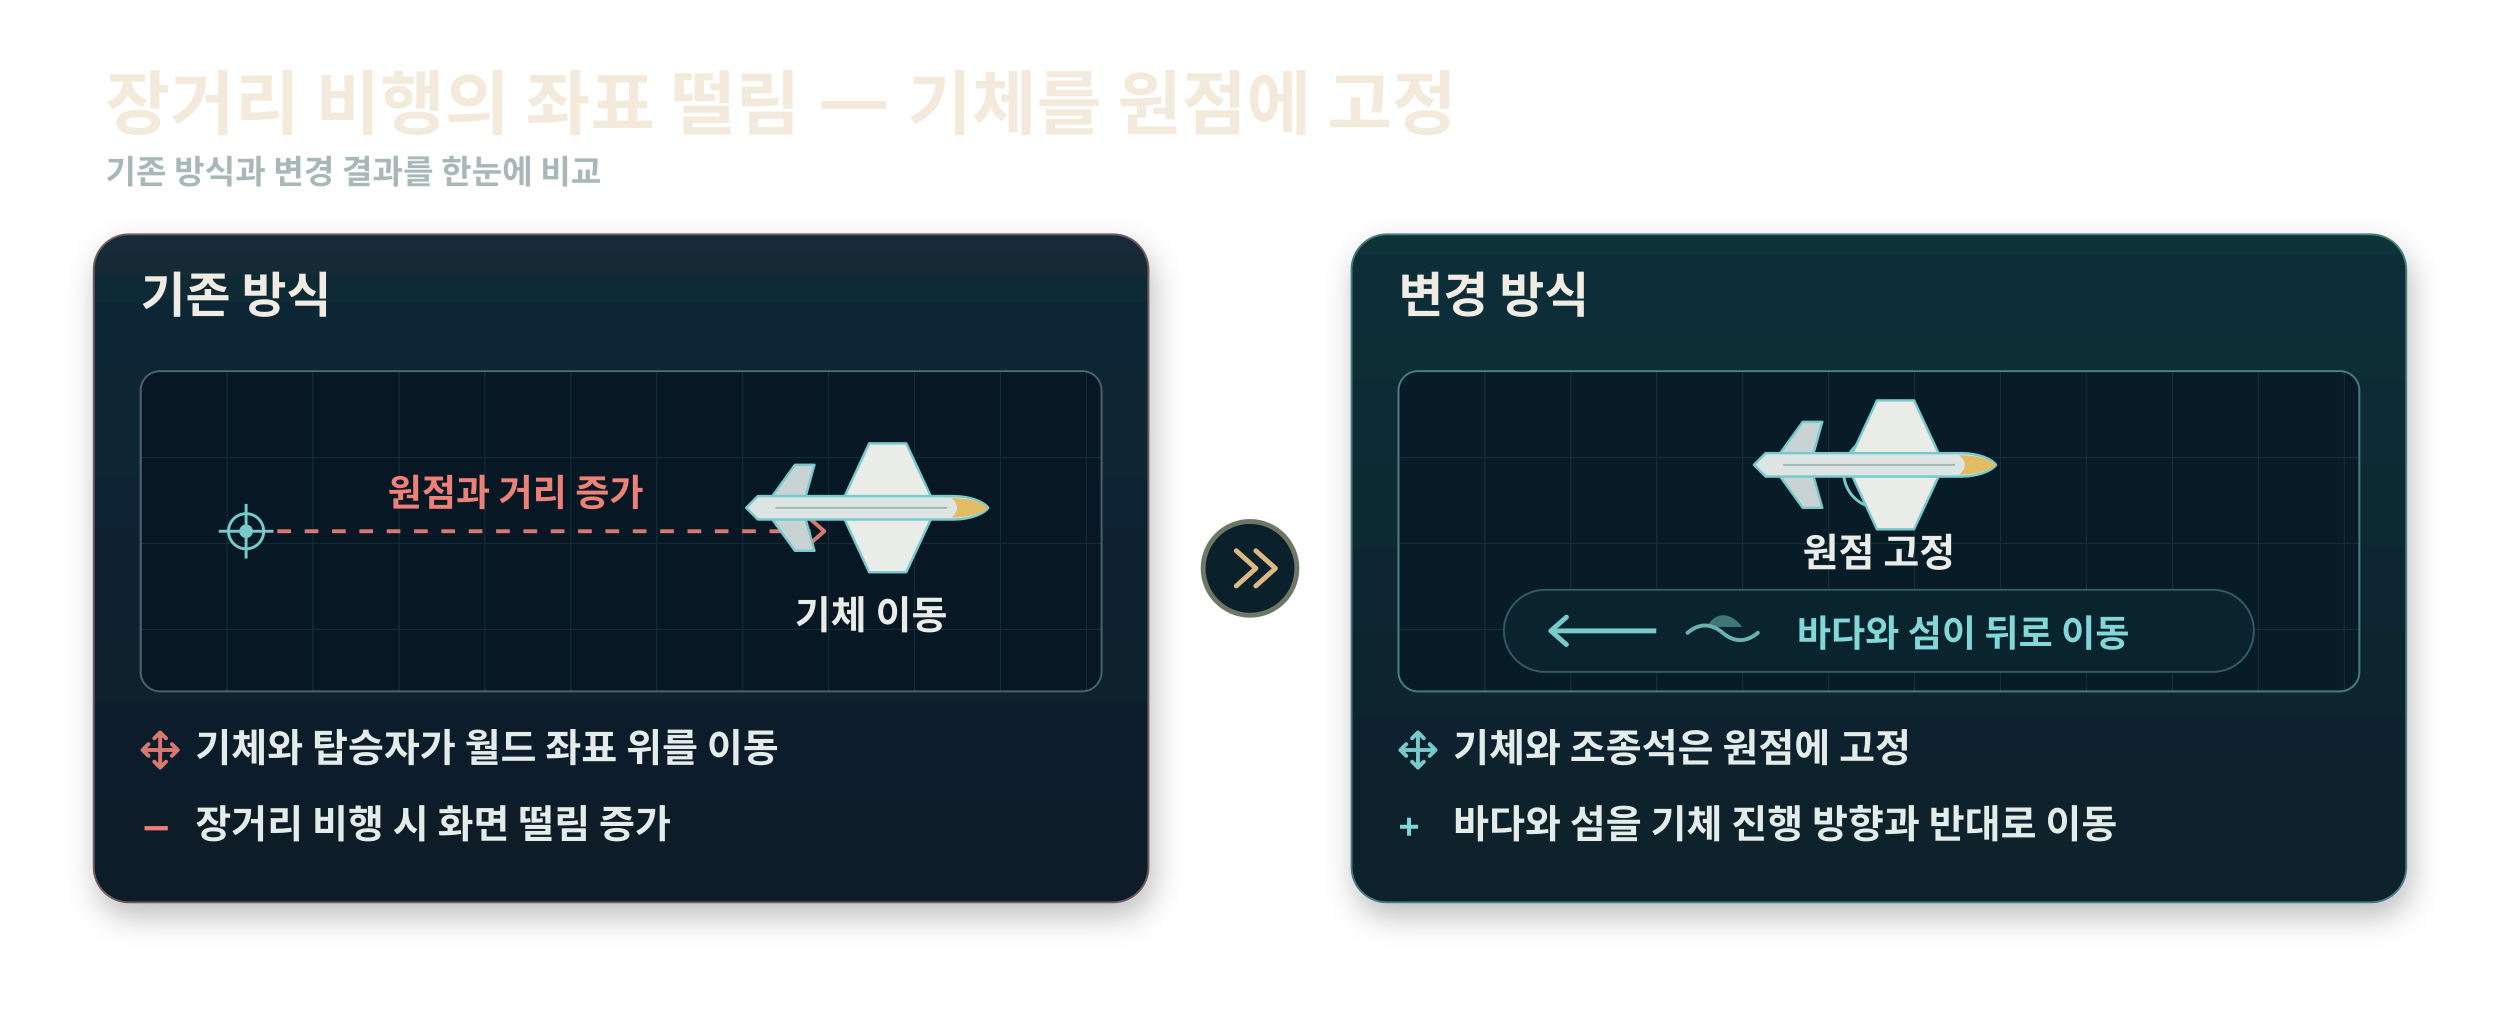
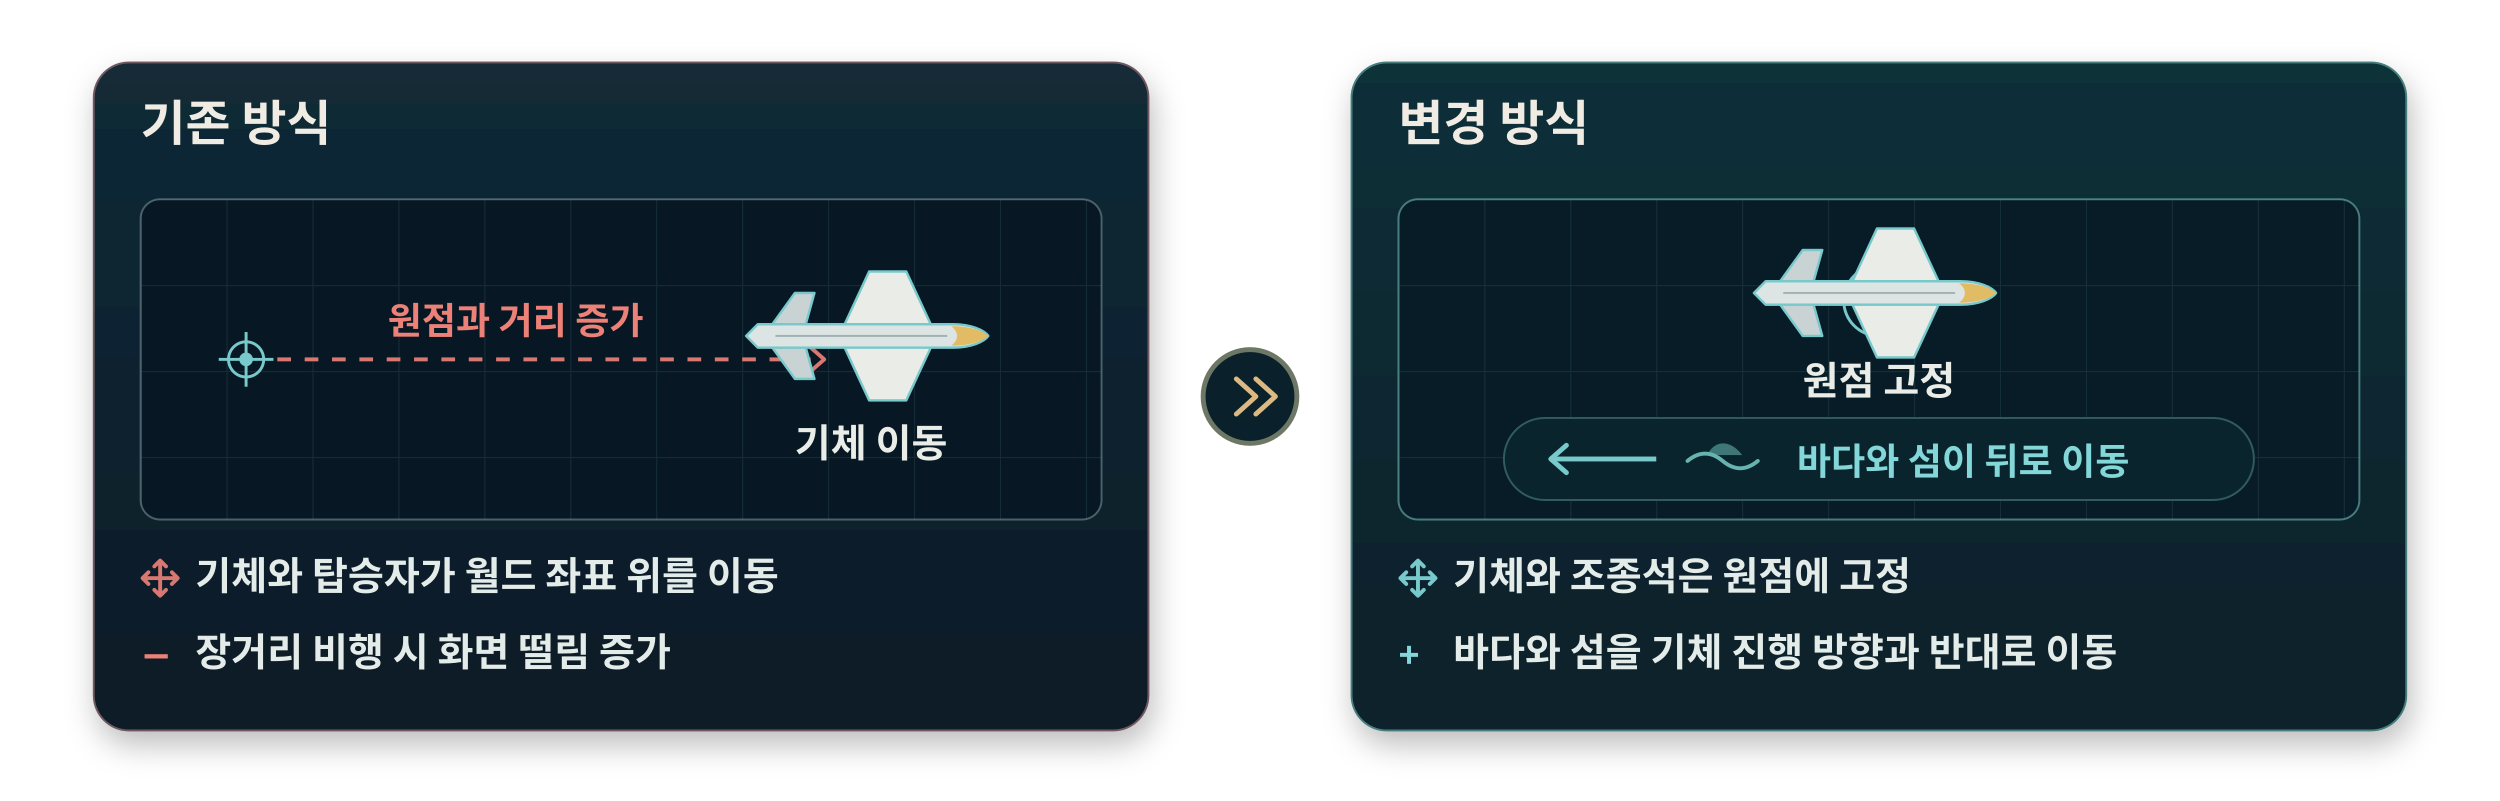
- <svg xmlns="http://www.w3.org/2000/svg" width="1280" height="520" viewBox="0 0 1280 520" role="img" aria-labelledby="title desc">
+ <svg xmlns="http://www.w3.org/2000/svg" width="1280" height="410" viewBox="0 0 1280 410" role="img" aria-labelledby="title desc">
  <defs>
    <linearGradient id="beforeCard" x1="0" y1="0" x2="0" y2="1">
      <stop stop-color="#122a37" />
      <stop offset="1" stop-color="#0a1b26" />
    </linearGradient>
    <linearGradient id="afterCard" x1="0" y1="0" x2="0" y2="1">
      <stop stop-color="#0c3039" />
      <stop offset="1" stop-color="#082029" />
    </linearGradient>
    <pattern id="grid" width="44" height="44" patternUnits="userSpaceOnUse">
      <path d="M44 0H0V44" fill="none" stroke="#8fd4d7" stroke-opacity=".11" />
    </pattern>
    <filter id="shadow" x="-15%" y="-15%" width="130%" height="140%">
      <feDropShadow dy="7" stdDeviation="8" flood-color="#000" flood-opacity=".26" />
    </filter>
    <style>
      text{font-family:Pretendard,"Noto Sans KR","Segoe UI",sans-serif}
-       .title{fill:#f4eadb;font-size:36px;font-weight:700}.sub{fill:#a8b8b9;font-size:17px;font-weight:600}
      .cardTitle{fill:#f0ece3;font-size:25px;font-weight:700}.label{fill:#e9ece7;font-size:20px;font-weight:650}
      .muted{fill:#aebbbc;font-size:18px;font-weight:550}.danger{fill:#ed8178;font-size:19px;font-weight:650}
      .accent{fill:#83d7d9;font-size:19px;font-weight:650}.fact{fill:#e4ecea;font-size:20px;font-weight:600}
-       @media (prefers-color-scheme:light){.title{fill:#173f50}.sub{fill:#586f76}}
    </style>
    <g id="ekranoplanTop" stroke="#78c9cc" stroke-width="1.25" stroke-linejoin="round">
      <path d="M-52-4L-39-22H-29L-34-4V4L-29 22H-39L-52 4Z" fill="#c9d3d4" />
      <path d="M-14-5L-1-33H18L31-5V5L18 33H-1L-14 5Z" fill="#e9ece7" />
      <path d="M-58-6H42C51-6 58-3 60 0C58 3 51 6 42 6H-58L-64 0Z" fill="#dce5e3" />
      <path d="M41-5C50-5 57-3 60 0C57 3 50 5 41 5C45 2 45-2 41-5Z" fill="#e2bb65" stroke="none" />
      <path d="M-49 0H39" fill="none" stroke="#93a5a7" stroke-width="1" opacity=".8" />
    </g>
    <g id="coordinateMethodIcon" fill="none" stroke-linecap="round" stroke-linejoin="round">
      <path d="M10 1v18M1 10h18M10 1 7 4M10 1l3 3M19 10l-3-3M19 10l-3 3M10 19l-3-3M10 19l3-3M1 10l3-3M1 10l3 3" />
    </g>
  </defs>
-   <text x="54" y="66" class="title">장거리 비행의 좌표 떨림 — 기체를 원점에 고정</text>
-   <text x="54" y="94" class="sub">기존 방식과 변경 결과를 한눈에 비교</text>
-   <g filter="url(#shadow)">
-     <rect x="48" y="120" width="540" height="342" rx="18" fill="url(#beforeCard)" stroke="#6f5960" />
-     <rect x="692" y="120" width="540" height="342" rx="18" fill="url(#afterCard)" stroke="#467d7c" />
-   </g>
-   <text x="72" y="160" class="cardTitle">기존 방식</text>
-   <text x="716" y="160" class="cardTitle">변경 방식</text>
-   <g transform="translate(72 190)">
-     <rect width="492" height="164" rx="10" fill="#071824" stroke="#49616b" />
-     <rect width="492" height="164" rx="10" fill="url(#grid)" />
-     <g transform="translate(54 82)" fill="none" stroke="#78c9cc" stroke-width="1.5">
-       <circle r="9" />
-       <path d="M-14 0h28M0-14v28" />
+   <g transform="translate(0 -88)">
+     <g filter="url(#shadow)">
+       <rect x="48" y="120" width="540" height="342" rx="18" fill="url(#beforeCard)" stroke="#6f5960" />
+       <rect x="692" y="120" width="540" height="342" rx="18" fill="url(#afterCard)" stroke="#467d7c" />
    </g>
-     <circle cx="54" cy="82" r="3.5" fill="#78c9cc" />
-     <path d="M70 82H350" fill="none" stroke="#d97871" stroke-width="2" stroke-dasharray="7 7" />
-     <path d="M342 75l8 7-8 7" fill="none" stroke="#d97871" stroke-width="2" stroke-linecap="round" stroke-linejoin="round" />
-     <text x="192" y="69" class="danger" text-anchor="middle">원점과 거리 증가</text>
-     <g transform="translate(374 70)">
-       <use href="#ekranoplanTop" />
-       <text x="0" y="62" class="label" text-anchor="middle">기체 이동</text>
+     <text x="72" y="160" class="cardTitle">기존 방식</text>
+     <text x="716" y="160" class="cardTitle">변경 방식</text>
+     <g transform="translate(72 190)">
+       <rect width="492" height="164" rx="10" fill="#071824" stroke="#49616b" />
+       <rect width="492" height="164" rx="10" fill="url(#grid)" />
+       <g transform="translate(54 82)" fill="none" stroke="#78c9cc" stroke-width="1.5">
+         <circle r="9" />
+         <path d="M-14 0h28M0-14v28" />
+       </g>
+       <circle cx="54" cy="82" r="3.5" fill="#78c9cc" />
+       <path d="M70 82H350" fill="none" stroke="#d97871" stroke-width="2" stroke-dasharray="7 7" />
+       <path d="M342 75l8 7-8 7" fill="none" stroke="#d97871" stroke-width="2" stroke-linecap="round" stroke-linejoin="round" />
+       <text x="192" y="69" class="danger" text-anchor="middle">원점과 거리 증가</text>
+       <g transform="translate(374 70)">
+         <use href="#ekranoplanTop" />
+         <text x="0" y="62" class="label" text-anchor="middle">기체 이동</text>
+       </g>
+     </g>
+     <g transform="translate(72 384)">
+       <g transform="translate(0 -10)" fill="none" stroke="#d97871" stroke-width="2" stroke-linecap="round" stroke-linejoin="round">
+         <use href="#coordinateMethodIcon" />
+       </g>
+       <text x="28" y="6" class="fact">기체와 탑승자가 월드 좌표 위를 이동</text>
+       <text x="0" y="46" class="danger" font-size="26" font-weight="700">−</text>
+       <text x="28" y="45" class="fact">장거리 비행 시 화면 떨림 증가</text>
+     </g>
+     <g transform="translate(716 190)">
+       <rect width="492" height="164" rx="10" fill="#071c26" stroke="#467d7c" />
+       <rect width="492" height="164" rx="10" fill="url(#grid)" />
+       <g transform="translate(246 52)" fill="none" stroke="#78c9cc" stroke-width="1.5">
+         <circle r="18" />
+         <path d="M-28 0h56M0-28v56" />
+       </g>
+       <circle cx="246" cy="52" r="4" fill="#dcb982" />
+       <g transform="translate(246 48)">
+         <use href="#ekranoplanTop" />
+         <text x="0" y="52" class="label" text-anchor="middle">원점 고정</text>
+       </g>
+       <g transform="translate(54 112)">
+         <rect width="384" height="42" rx="21" fill="#09242d" stroke="#315a62" />
+         <path d="M78 21H24" fill="none" stroke="#78c9cc" stroke-width="2.5" />
+         <path d="M32 14l-8 7 8 7" fill="none" stroke="#78c9cc" stroke-width="2.5" stroke-linecap="round" stroke-linejoin="round" />
+         <g transform="translate(94 10)" fill="none" stroke="#67b3b0" stroke-width="2" stroke-linecap="round" stroke-linejoin="round">
+           <path d="M0 12c6-5 12-5 18 0s12 5 18 0" />
+           <path d="M10 9c4-8 12-8 18 0Z" fill="#67b3b0" fill-opacity=".58" stroke="none" />
+         </g>
+         <text x="150" y="29" class="accent">바다와 섬이 뒤로 이동</text>
+       </g>
+     </g>
+     <g transform="translate(716 384)">
+       <g transform="translate(0 -10)" fill="none" stroke="#78c9cc" stroke-width="2" stroke-linecap="round" stroke-linejoin="round">
+         <use href="#coordinateMethodIcon" />
+       </g>
+       <text x="28" y="6" class="fact">기체와 조종석은 원점에 고정</text>
+       <text x="0" y="46" class="accent" font-size="26" font-weight="700">+</text>
+       <text x="28" y="45" class="fact">바다와 섬을 기체 진행 방향과 반대로 이동</text>
+     </g>
+     <g transform="translate(640 291)" fill="none" stroke="#dcb982" stroke-width="2.5" stroke-linecap="round" stroke-linejoin="round">
+       <circle r="24" fill="#0a202a" stroke="#6d7765" />
+       <path d="M-7-9l10 9-10 9M3-9l10 9-10 9" />
    </g>
  </g>
-   <g transform="translate(72 384)">
-     <g transform="translate(0 -10)" fill="none" stroke="#d97871" stroke-width="2" stroke-linecap="round" stroke-linejoin="round">
-       <use href="#coordinateMethodIcon" />
-     </g>
-     <text x="28" y="6" class="fact">기체와 탑승자가 월드 좌표 위를 이동</text>
-     <text x="0" y="46" class="danger" font-size="26" font-weight="700">−</text>
-     <text x="28" y="45" class="fact">장거리 비행 시 화면 떨림 증가</text>
-   </g>
-   <g transform="translate(716 190)">
-     <rect width="492" height="164" rx="10" fill="#071c26" stroke="#467d7c" />
-     <rect width="492" height="164" rx="10" fill="url(#grid)" />
-     <g transform="translate(246 52)" fill="none" stroke="#78c9cc" stroke-width="1.5">
-       <circle r="18" />
-       <path d="M-28 0h56M0-28v56" />
-     </g>
-     <circle cx="246" cy="52" r="4" fill="#dcb982" />
-     <g transform="translate(246 48)">
-       <use href="#ekranoplanTop" />
-       <text x="0" y="52" class="label" text-anchor="middle">원점 고정</text>
-     </g>
-     <g transform="translate(54 112)">
-       <rect width="384" height="42" rx="21" fill="#09242d" stroke="#315a62" />
-       <path d="M78 21H24" fill="none" stroke="#78c9cc" stroke-width="2.5" />
-       <path d="M32 14l-8 7 8 7" fill="none" stroke="#78c9cc" stroke-width="2.5" stroke-linecap="round" stroke-linejoin="round" />
-       <g transform="translate(94 10)" fill="none" stroke="#67b3b0" stroke-width="2" stroke-linecap="round" stroke-linejoin="round">
-         <path d="M0 12c6-5 12-5 18 0s12 5 18 0" />
-         <path d="M10 9c4-8 12-8 18 0Z" fill="#67b3b0" fill-opacity=".58" stroke="none" />
-       </g>
-       <text x="150" y="29" class="accent">바다와 섬이 뒤로 이동</text>
-     </g>
-   </g>
-   <g transform="translate(716 384)">
-     <g transform="translate(0 -10)" fill="none" stroke="#78c9cc" stroke-width="2" stroke-linecap="round" stroke-linejoin="round">
-       <use href="#coordinateMethodIcon" />
-     </g>
-     <text x="28" y="6" class="fact">기체와 조종석은 원점에 고정</text>
-     <text x="0" y="46" class="accent" font-size="26" font-weight="700">+</text>
-     <text x="28" y="45" class="fact">바다와 섬을 기체 진행 방향과 반대로 이동</text>
-   </g>
-   <g transform="translate(640 291)" fill="none" stroke="#dcb982" stroke-width="2.5" stroke-linecap="round" stroke-linejoin="round">
-     <circle r="24" fill="#0a202a" stroke="#6d7765" />
-     <path d="M-7-9l10 9-10 9M3-9l10 9-10 9" />
-   </g>
</svg>
